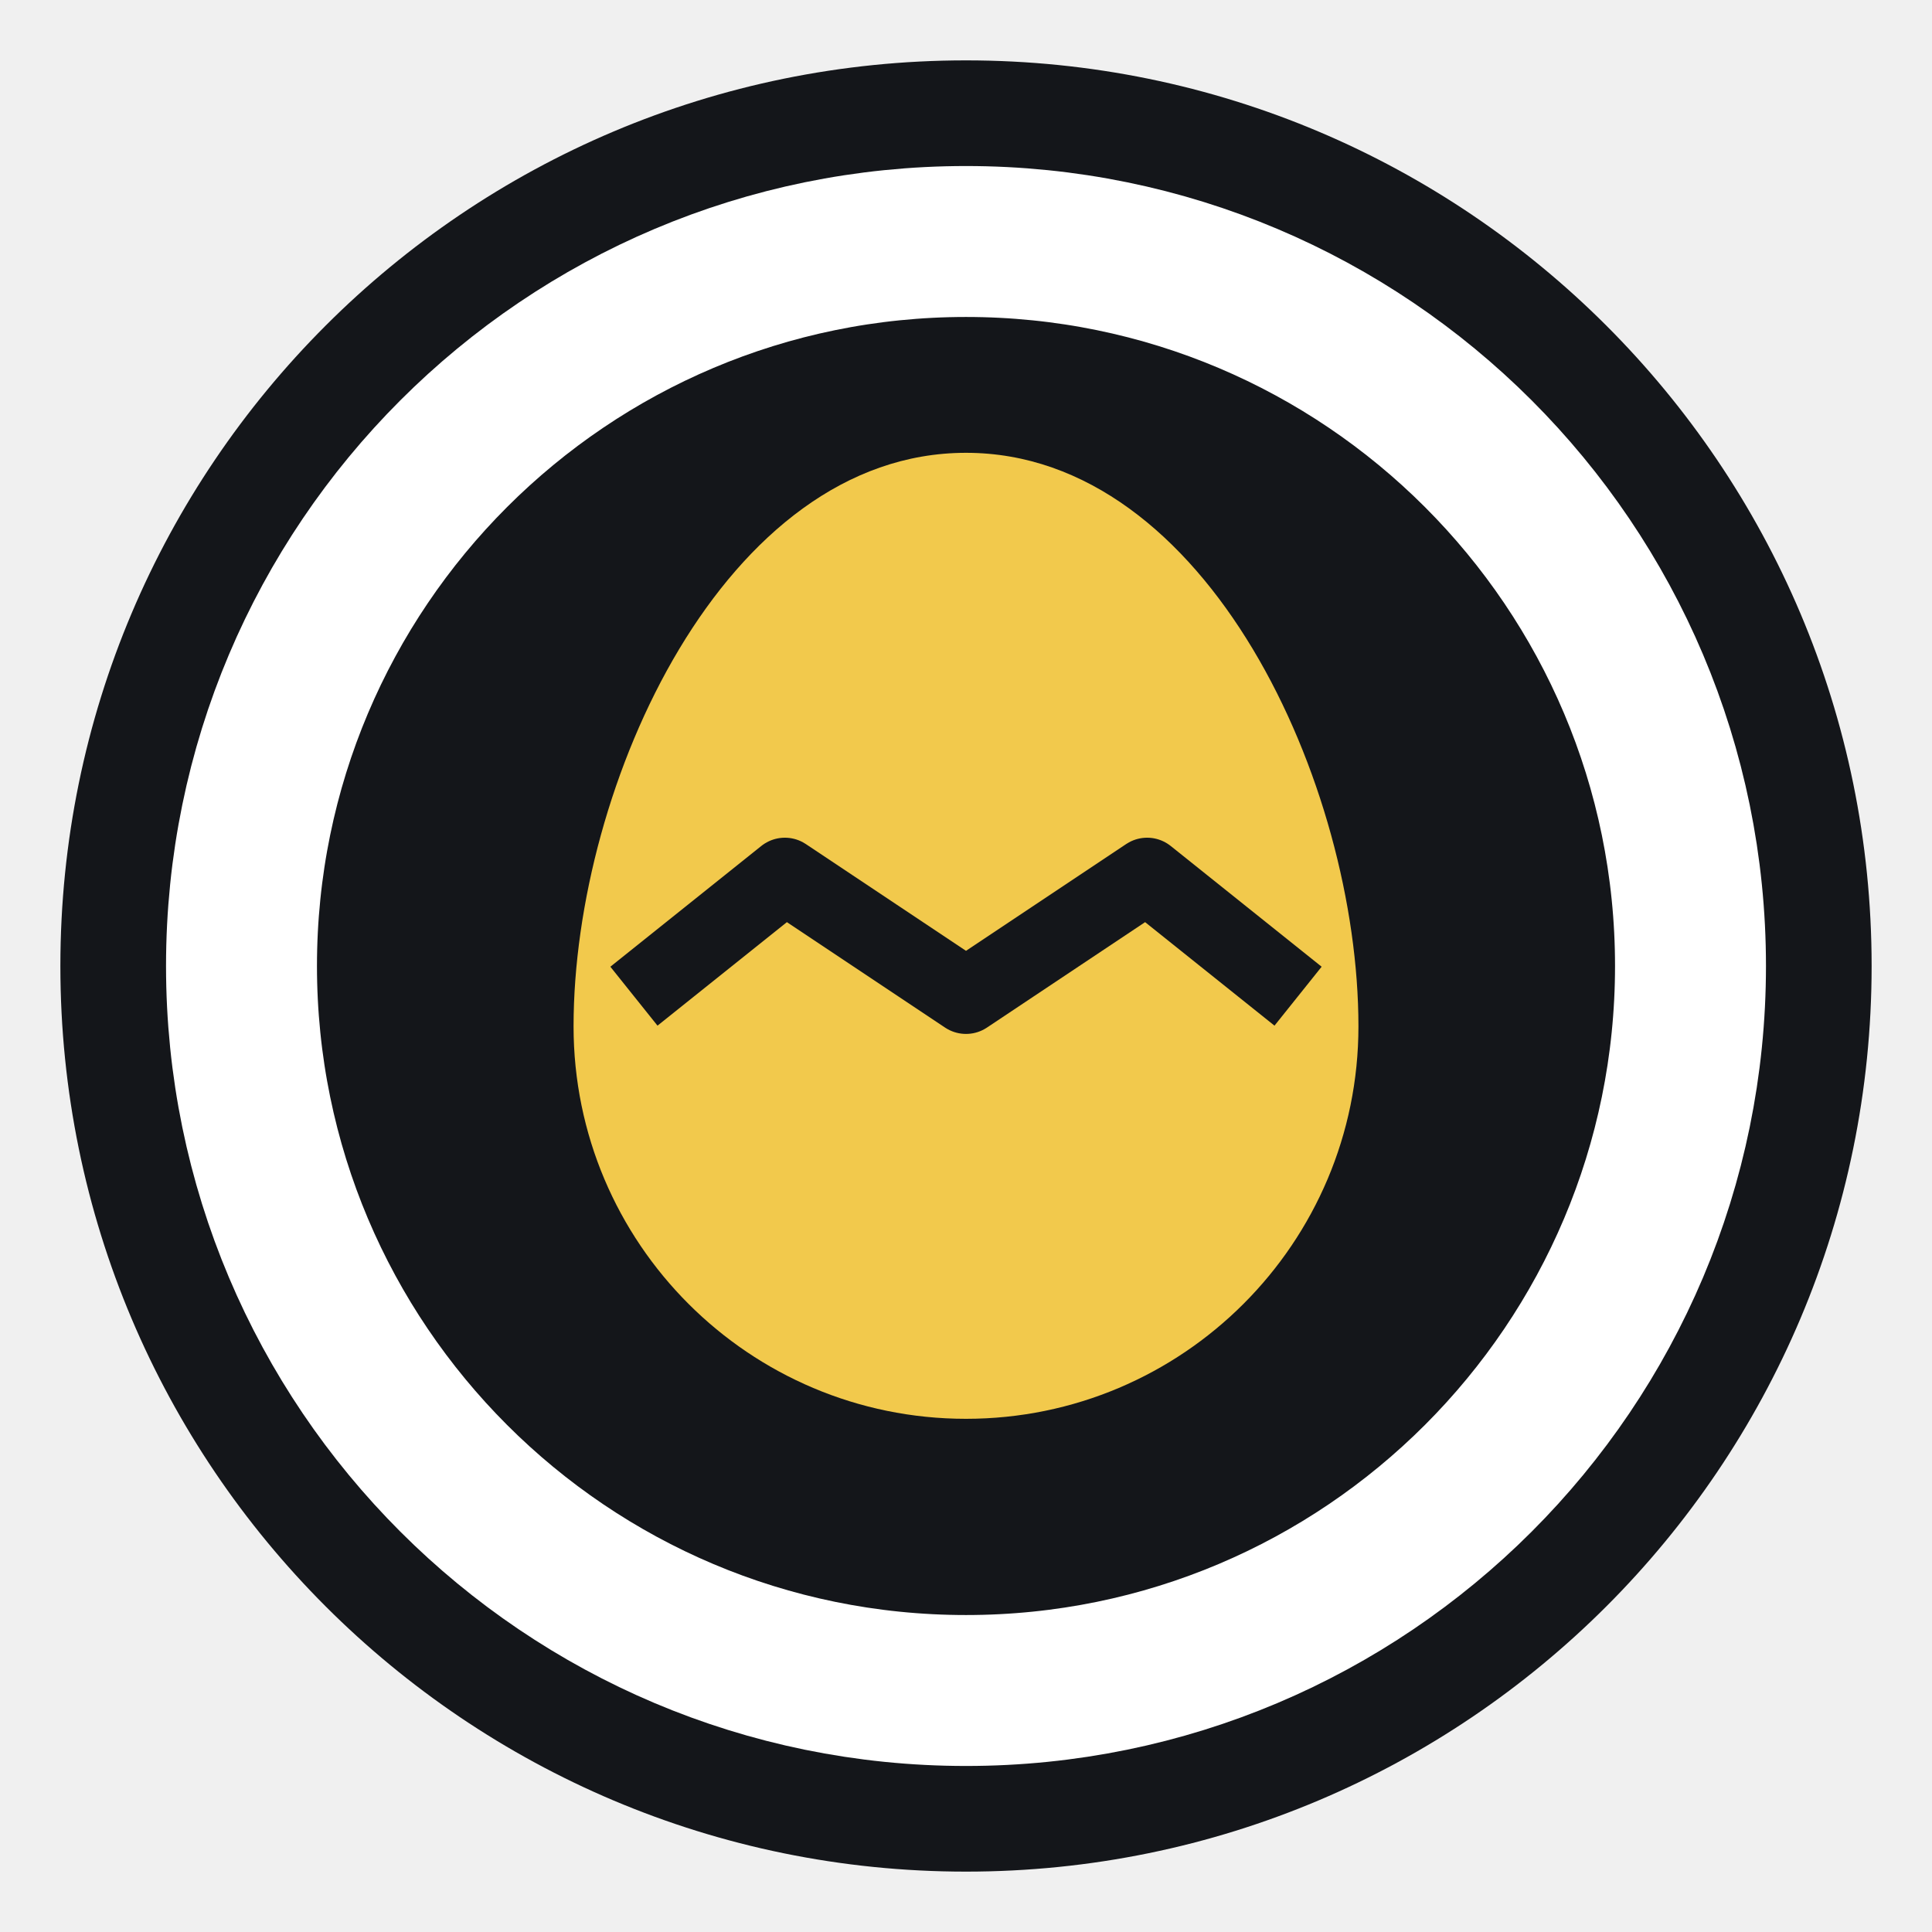
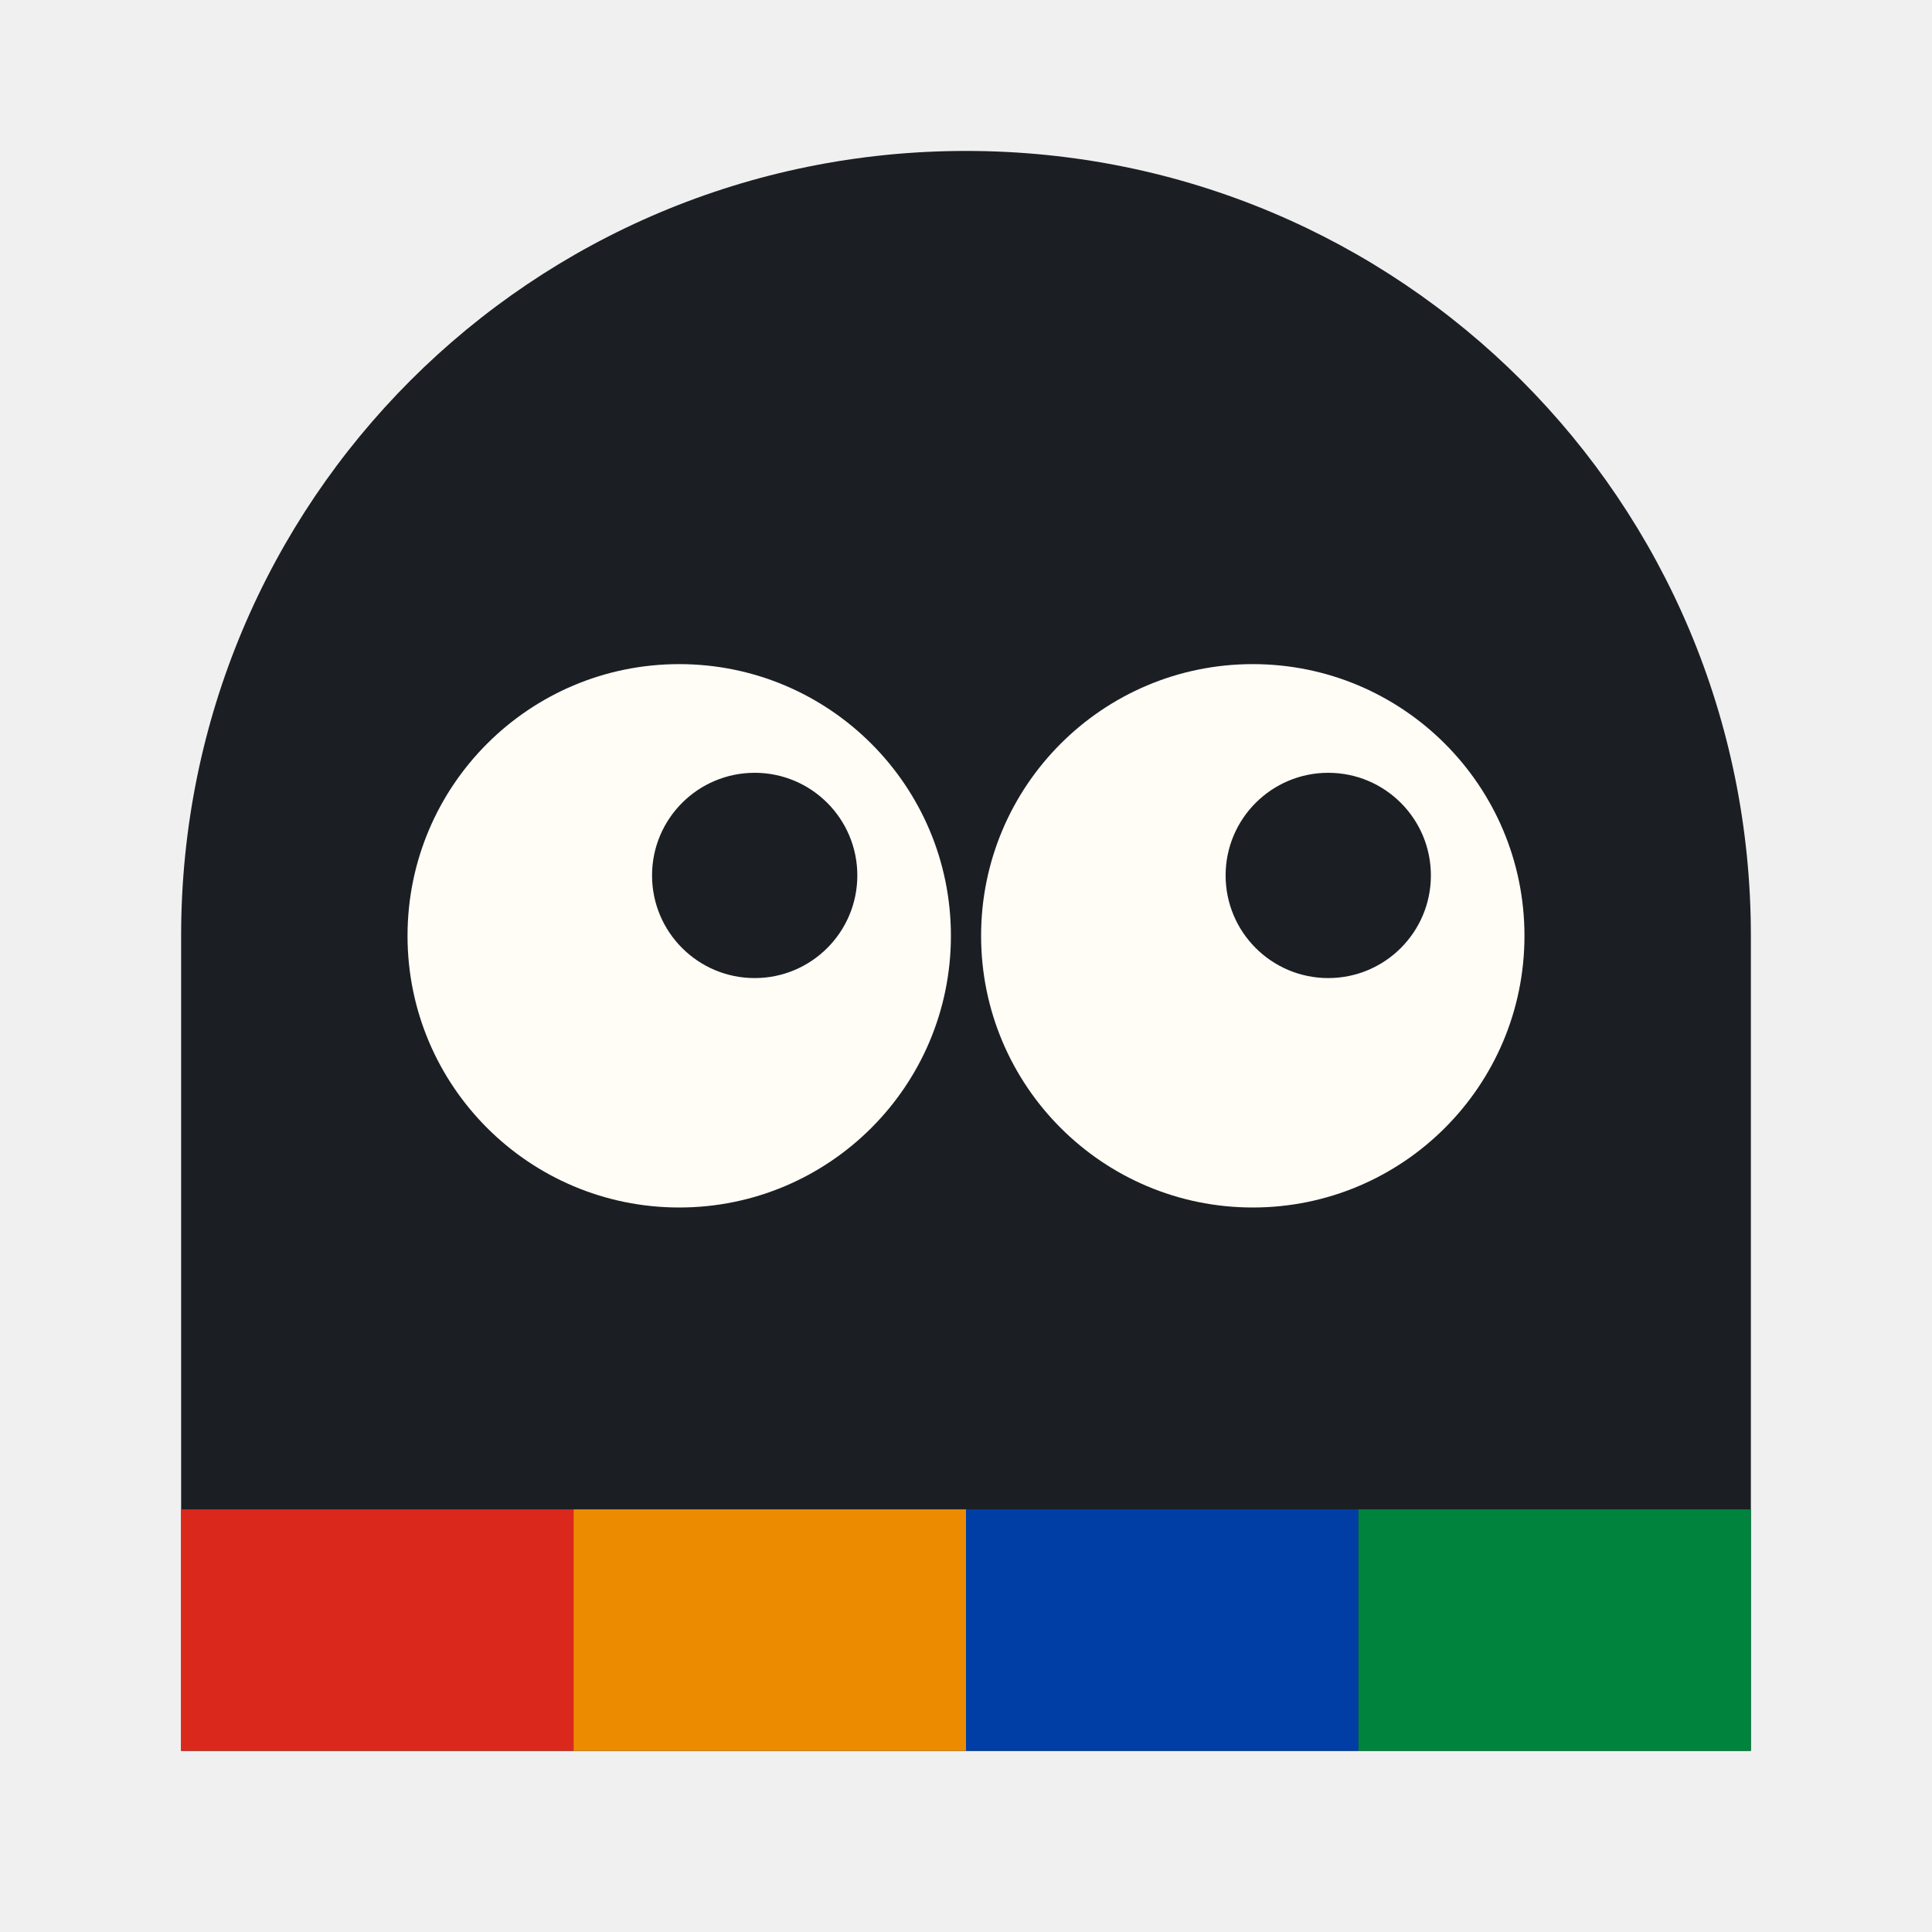
- <svg xmlns="http://www.w3.org/2000/svg" viewBox="0 0 64 64">
-   <circle cx="32" cy="32" r="30" fill="#14161a" />
-   <circle cx="32" cy="32" r="24" fill="none" stroke="#ffffff" stroke-width="5" />
-   <path d="M32 15c-8 0-13 11-13 19a13 13 0 0 0 26 0c0-8-5-19-13-19z" fill="#f2c94c" />
-   <path d="M21 33l5-4 6 4 6-4 5 4" fill="none" stroke="#14161a" stroke-width="2.5" stroke-linejoin="round" />
+ <svg xmlns="http://www.w3.org/2000/svg" viewBox="0 0 64 64" role="img" aria-label="Lookout">
+   <path d="M6 58V31C6 16.6 17.6 5 32 5s26 11.6 26 26v27z" fill="#1b1f24" />
+   <circle cx="22.5" cy="31" r="9" fill="#fffdf6" />
+   <circle cx="41.5" cy="31" r="9" fill="#fffdf6" />
+   <circle cx="25" cy="29" r="3.4" fill="#1b1f24" />
+   <circle cx="44" cy="29" r="3.4" fill="#1b1f24" />
+   <rect x="6" y="50" width="13" height="8" fill="#da291c" />
+   <rect x="19" y="50" width="13" height="8" fill="#ed8b00" />
+   <rect x="32" y="50" width="13" height="8" fill="#003da5" />
+   <rect x="45" y="50" width="13" height="8" fill="#00843d" />
</svg>
